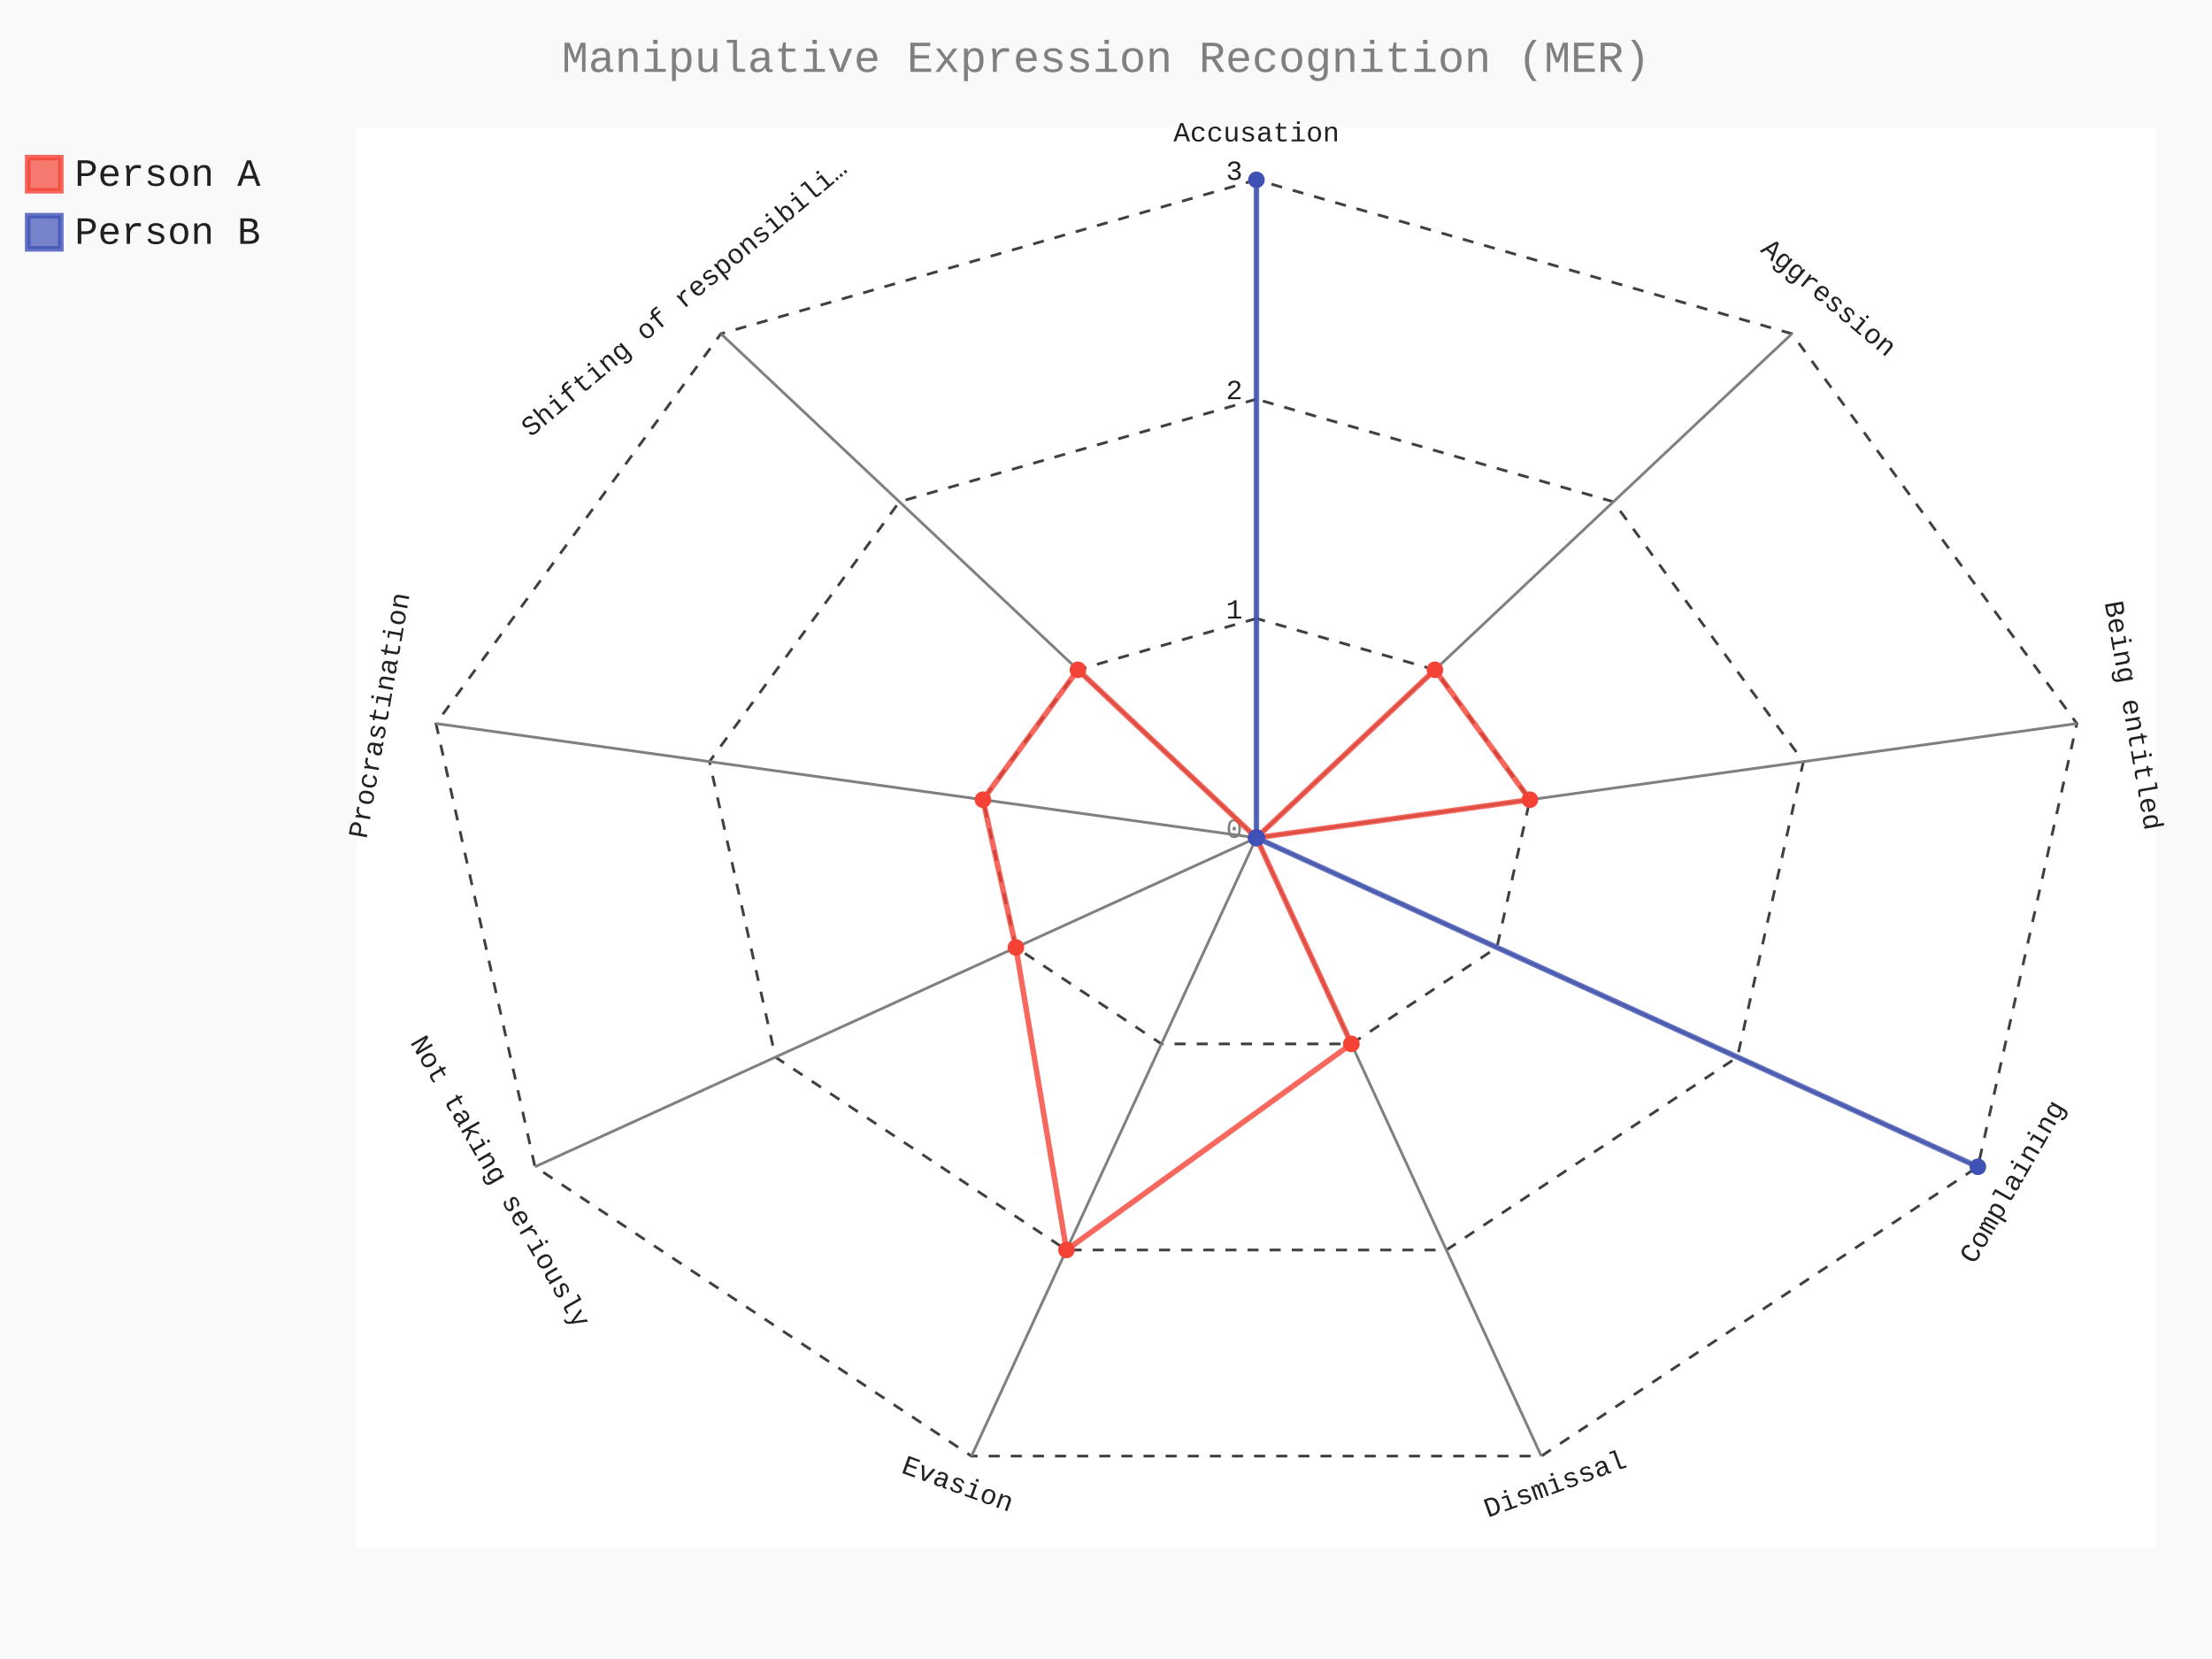
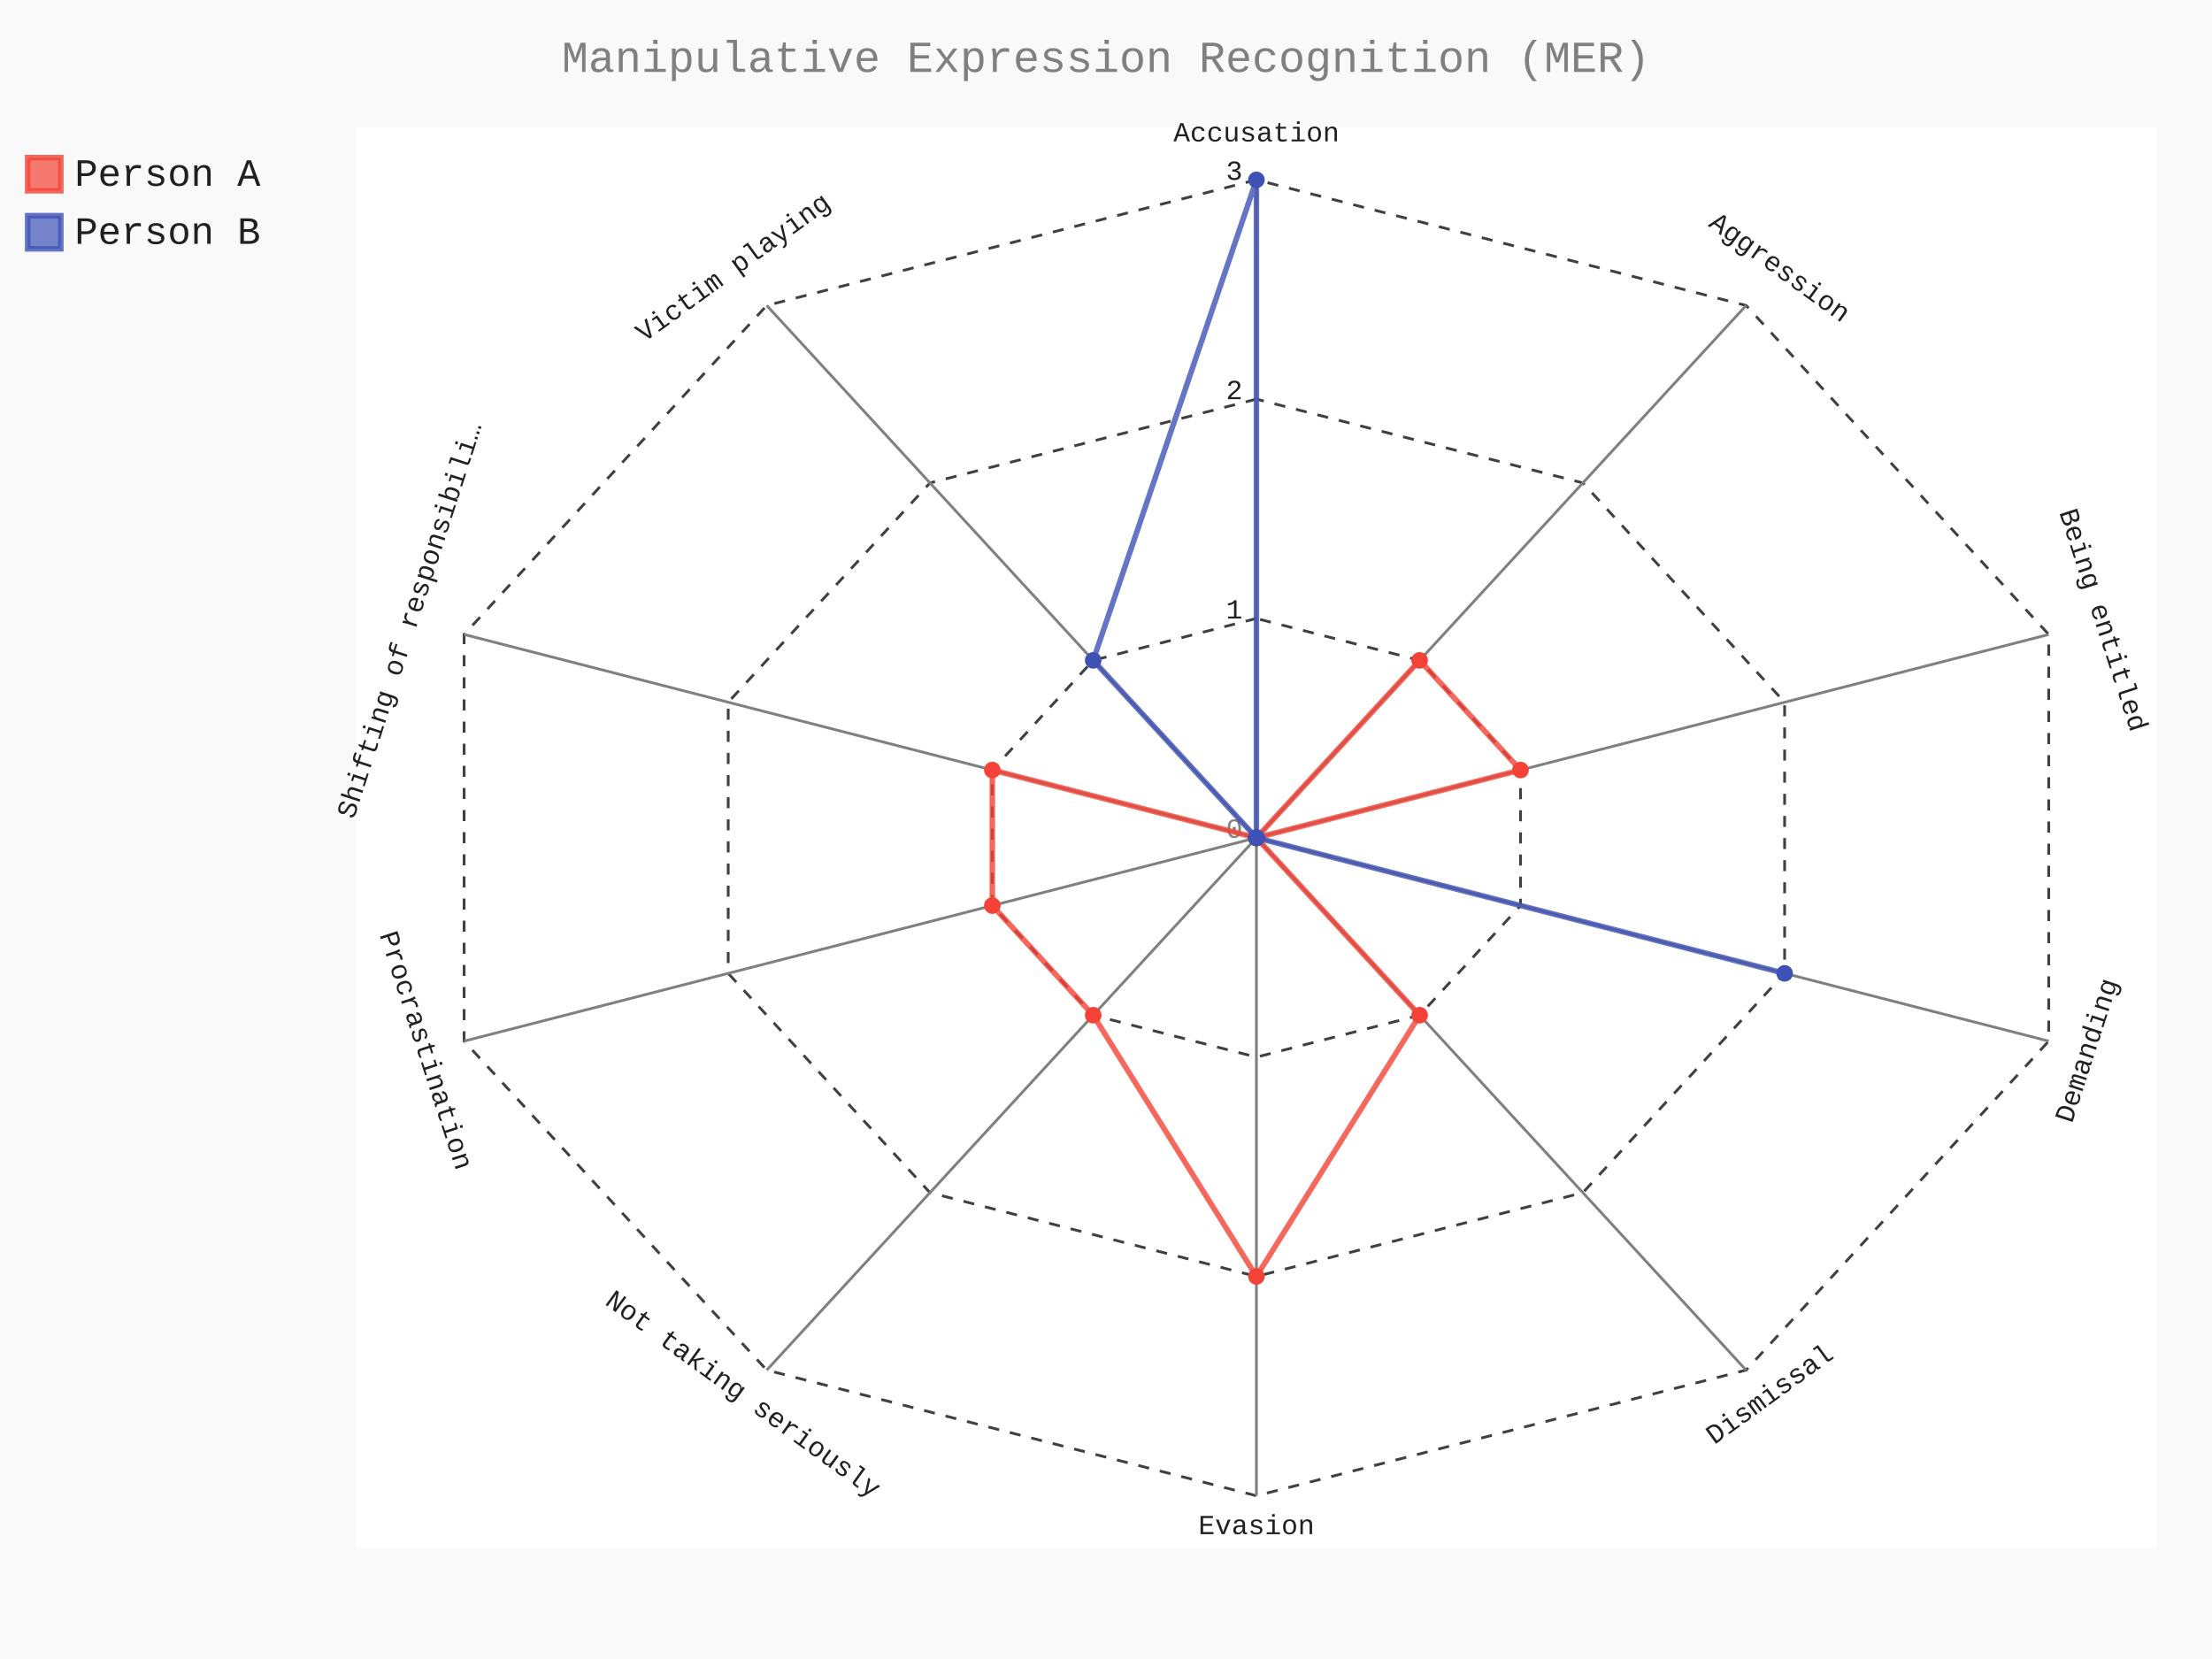
- <svg xmlns="http://www.w3.org/2000/svg" id="chart-44179fe8-6d25-45a8-a23e-4e6cc53408c3" class="pygal-chart" viewBox="0 0 800 600">
+ <svg xmlns="http://www.w3.org/2000/svg" id="chart-5645f249-b27e-4465-b848-4a9ed0529f18" class="pygal-chart" viewBox="0 0 800 600">
  <defs>
-     <style type="text/css">#chart-44179fe8-6d25-45a8-a23e-4e6cc53408c3{-webkit-user-select:none;-webkit-font-smoothing:antialiased;font-family:Consolas,"Liberation Mono",Menlo,Courier,monospace}#chart-44179fe8-6d25-45a8-a23e-4e6cc53408c3 .title{font-family:Consolas,"Liberation Mono",Menlo,Courier,monospace;font-size:16px}#chart-44179fe8-6d25-45a8-a23e-4e6cc53408c3 .legends .legend text{font-family:Consolas,"Liberation Mono",Menlo,Courier,monospace;font-size:14px}#chart-44179fe8-6d25-45a8-a23e-4e6cc53408c3 .axis text{font-family:Consolas,"Liberation Mono",Menlo,Courier,monospace;font-size:10px}#chart-44179fe8-6d25-45a8-a23e-4e6cc53408c3 .axis text.major{font-family:Consolas,"Liberation Mono",Menlo,Courier,monospace;font-size:10px}#chart-44179fe8-6d25-45a8-a23e-4e6cc53408c3 .text-overlay text.value{font-family:Consolas,"Liberation Mono",Menlo,Courier,monospace;font-size:16px}#chart-44179fe8-6d25-45a8-a23e-4e6cc53408c3 .text-overlay text.label{font-family:Consolas,"Liberation Mono",Menlo,Courier,monospace;font-size:10px}#chart-44179fe8-6d25-45a8-a23e-4e6cc53408c3 .tooltip{font-family:Consolas,"Liberation Mono",Menlo,Courier,monospace;font-size:14px}#chart-44179fe8-6d25-45a8-a23e-4e6cc53408c3 text.no_data{font-family:Consolas,"Liberation Mono",Menlo,Courier,monospace;font-size:64px}
- #chart-44179fe8-6d25-45a8-a23e-4e6cc53408c3{background-color:rgba(249,249,249,1)}#chart-44179fe8-6d25-45a8-a23e-4e6cc53408c3 path,#chart-44179fe8-6d25-45a8-a23e-4e6cc53408c3 line,#chart-44179fe8-6d25-45a8-a23e-4e6cc53408c3 rect,#chart-44179fe8-6d25-45a8-a23e-4e6cc53408c3 circle{-webkit-transition:150ms;-moz-transition:150ms;transition:150ms}#chart-44179fe8-6d25-45a8-a23e-4e6cc53408c3 .graph &gt; .background{fill:rgba(249,249,249,1)}#chart-44179fe8-6d25-45a8-a23e-4e6cc53408c3 .plot &gt; .background{fill:rgba(255,255,255,1)}#chart-44179fe8-6d25-45a8-a23e-4e6cc53408c3 .graph{fill:rgba(0,0,0,.87)}#chart-44179fe8-6d25-45a8-a23e-4e6cc53408c3 text.no_data{fill:rgba(128,128,128,1)}#chart-44179fe8-6d25-45a8-a23e-4e6cc53408c3 .title{fill:rgba(128,128,128,1)}#chart-44179fe8-6d25-45a8-a23e-4e6cc53408c3 .legends .legend text{fill:rgba(0,0,0,.87)}#chart-44179fe8-6d25-45a8-a23e-4e6cc53408c3 .legends .legend:hover text{fill:rgba(128,128,128,1)}#chart-44179fe8-6d25-45a8-a23e-4e6cc53408c3 .axis .line{stroke:rgba(128,128,128,1)}#chart-44179fe8-6d25-45a8-a23e-4e6cc53408c3 .axis .guide.line{stroke:rgba(0,0,0,.54)}#chart-44179fe8-6d25-45a8-a23e-4e6cc53408c3 .axis .major.line{stroke:rgba(0,0,0,.87)}#chart-44179fe8-6d25-45a8-a23e-4e6cc53408c3 .axis text.major{fill:rgba(128,128,128,1)}#chart-44179fe8-6d25-45a8-a23e-4e6cc53408c3 .axis.y .guides:hover .guide.line,#chart-44179fe8-6d25-45a8-a23e-4e6cc53408c3 .line-graph .axis.x .guides:hover .guide.line,#chart-44179fe8-6d25-45a8-a23e-4e6cc53408c3 .stackedline-graph .axis.x .guides:hover .guide.line,#chart-44179fe8-6d25-45a8-a23e-4e6cc53408c3 .xy-graph .axis.x .guides:hover .guide.line{stroke:rgba(128,128,128,1)}#chart-44179fe8-6d25-45a8-a23e-4e6cc53408c3 .axis .guides:hover text{fill:rgba(128,128,128,1)}#chart-44179fe8-6d25-45a8-a23e-4e6cc53408c3 .reactive{fill-opacity:.7;stroke-opacity:.8;stroke-width:2}#chart-44179fe8-6d25-45a8-a23e-4e6cc53408c3 .ci{stroke:rgba(0,0,0,.87)}#chart-44179fe8-6d25-45a8-a23e-4e6cc53408c3 .reactive.active,#chart-44179fe8-6d25-45a8-a23e-4e6cc53408c3 .active .reactive{fill-opacity:.8;stroke-opacity:.9;stroke-width:4}#chart-44179fe8-6d25-45a8-a23e-4e6cc53408c3 .ci .reactive.active{stroke-width:1.5}#chart-44179fe8-6d25-45a8-a23e-4e6cc53408c3 .series text{fill:rgba(128,128,128,1)}#chart-44179fe8-6d25-45a8-a23e-4e6cc53408c3 .tooltip rect{fill:rgba(255,255,255,1);stroke:rgba(128,128,128,1);-webkit-transition:opacity 150ms;-moz-transition:opacity 150ms;transition:opacity 150ms}#chart-44179fe8-6d25-45a8-a23e-4e6cc53408c3 .tooltip .label{fill:rgba(0,0,0,.87)}#chart-44179fe8-6d25-45a8-a23e-4e6cc53408c3 .tooltip .label{fill:rgba(0,0,0,.87)}#chart-44179fe8-6d25-45a8-a23e-4e6cc53408c3 .tooltip .legend{font-size:.8em;fill:rgba(0,0,0,.54)}#chart-44179fe8-6d25-45a8-a23e-4e6cc53408c3 .tooltip .x_label{font-size:.6em;fill:rgba(128,128,128,1)}#chart-44179fe8-6d25-45a8-a23e-4e6cc53408c3 .tooltip .xlink{font-size:.5em;text-decoration:underline}#chart-44179fe8-6d25-45a8-a23e-4e6cc53408c3 .tooltip .value{font-size:1.5em}#chart-44179fe8-6d25-45a8-a23e-4e6cc53408c3 .bound{font-size:.5em}#chart-44179fe8-6d25-45a8-a23e-4e6cc53408c3 .max-value{font-size:.75em;fill:rgba(0,0,0,.54)}#chart-44179fe8-6d25-45a8-a23e-4e6cc53408c3 .map-element{fill:rgba(255,255,255,1);stroke:rgba(0,0,0,.54) !important}#chart-44179fe8-6d25-45a8-a23e-4e6cc53408c3 .map-element .reactive{fill-opacity:inherit;stroke-opacity:inherit}#chart-44179fe8-6d25-45a8-a23e-4e6cc53408c3 .color-0,#chart-44179fe8-6d25-45a8-a23e-4e6cc53408c3 .color-0 a:visited{stroke:#F44336;fill:#F44336}#chart-44179fe8-6d25-45a8-a23e-4e6cc53408c3 .color-1,#chart-44179fe8-6d25-45a8-a23e-4e6cc53408c3 .color-1 a:visited{stroke:#3F51B5;fill:#3F51B5}#chart-44179fe8-6d25-45a8-a23e-4e6cc53408c3 .text-overlay .color-0 text{fill:black}#chart-44179fe8-6d25-45a8-a23e-4e6cc53408c3 .text-overlay .color-1 text{fill:black}
- #chart-44179fe8-6d25-45a8-a23e-4e6cc53408c3 text.no_data{text-anchor:middle}#chart-44179fe8-6d25-45a8-a23e-4e6cc53408c3 .guide.line{fill:none}#chart-44179fe8-6d25-45a8-a23e-4e6cc53408c3 .centered{text-anchor:middle}#chart-44179fe8-6d25-45a8-a23e-4e6cc53408c3 .title{text-anchor:middle}#chart-44179fe8-6d25-45a8-a23e-4e6cc53408c3 .legends .legend text{fill-opacity:1}#chart-44179fe8-6d25-45a8-a23e-4e6cc53408c3 .axis.x text{text-anchor:middle}#chart-44179fe8-6d25-45a8-a23e-4e6cc53408c3 .axis.x:not(.web) text[transform]{text-anchor:start}#chart-44179fe8-6d25-45a8-a23e-4e6cc53408c3 .axis.x:not(.web) text[transform].backwards{text-anchor:end}#chart-44179fe8-6d25-45a8-a23e-4e6cc53408c3 .axis.y text{text-anchor:end}#chart-44179fe8-6d25-45a8-a23e-4e6cc53408c3 .axis.y text[transform].backwards{text-anchor:start}#chart-44179fe8-6d25-45a8-a23e-4e6cc53408c3 .axis.y2 text{text-anchor:start}#chart-44179fe8-6d25-45a8-a23e-4e6cc53408c3 .axis.y2 text[transform].backwards{text-anchor:end}#chart-44179fe8-6d25-45a8-a23e-4e6cc53408c3 .axis .guide.line{stroke-dasharray:4,4;stroke:#404040}#chart-44179fe8-6d25-45a8-a23e-4e6cc53408c3 .axis .major.guide.line{stroke-dasharray:6,6;stroke:#808080}#chart-44179fe8-6d25-45a8-a23e-4e6cc53408c3 .horizontal .axis.y .guide.line,#chart-44179fe8-6d25-45a8-a23e-4e6cc53408c3 .horizontal .axis.y2 .guide.line,#chart-44179fe8-6d25-45a8-a23e-4e6cc53408c3 .vertical .axis.x .guide.line{opacity:0}#chart-44179fe8-6d25-45a8-a23e-4e6cc53408c3 .horizontal .axis.always_show .guide.line,#chart-44179fe8-6d25-45a8-a23e-4e6cc53408c3 .vertical .axis.always_show .guide.line{opacity:1 !important}#chart-44179fe8-6d25-45a8-a23e-4e6cc53408c3 .axis.y .guides:hover .guide.line,#chart-44179fe8-6d25-45a8-a23e-4e6cc53408c3 .axis.y2 .guides:hover .guide.line,#chart-44179fe8-6d25-45a8-a23e-4e6cc53408c3 .axis.x .guides:hover .guide.line{opacity:1}#chart-44179fe8-6d25-45a8-a23e-4e6cc53408c3 .axis .guides:hover text{opacity:1}#chart-44179fe8-6d25-45a8-a23e-4e6cc53408c3 .nofill{fill:none}#chart-44179fe8-6d25-45a8-a23e-4e6cc53408c3 .subtle-fill{fill-opacity:.2}#chart-44179fe8-6d25-45a8-a23e-4e6cc53408c3 .dot{stroke-width:1px;fill-opacity:1;stroke-opacity:1}#chart-44179fe8-6d25-45a8-a23e-4e6cc53408c3 .dot.active{stroke-width:5px}#chart-44179fe8-6d25-45a8-a23e-4e6cc53408c3 .dot.negative{fill:transparent}#chart-44179fe8-6d25-45a8-a23e-4e6cc53408c3 text,#chart-44179fe8-6d25-45a8-a23e-4e6cc53408c3 tspan{stroke:none !important}#chart-44179fe8-6d25-45a8-a23e-4e6cc53408c3 .series text.active{opacity:1}#chart-44179fe8-6d25-45a8-a23e-4e6cc53408c3 .tooltip rect{fill-opacity:.95;stroke-width:.5}#chart-44179fe8-6d25-45a8-a23e-4e6cc53408c3 .tooltip text{fill-opacity:1}#chart-44179fe8-6d25-45a8-a23e-4e6cc53408c3 .showable{visibility:hidden}#chart-44179fe8-6d25-45a8-a23e-4e6cc53408c3 .showable.shown{visibility:visible}#chart-44179fe8-6d25-45a8-a23e-4e6cc53408c3 .gauge-background{fill:rgba(229,229,229,1);stroke:none}#chart-44179fe8-6d25-45a8-a23e-4e6cc53408c3 .bg-lines{stroke:rgba(249,249,249,1);stroke-width:2px}</style>
+     <style type="text/css">#chart-5645f249-b27e-4465-b848-4a9ed0529f18{-webkit-user-select:none;-webkit-font-smoothing:antialiased;font-family:Consolas,"Liberation Mono",Menlo,Courier,monospace}#chart-5645f249-b27e-4465-b848-4a9ed0529f18 .title{font-family:Consolas,"Liberation Mono",Menlo,Courier,monospace;font-size:16px}#chart-5645f249-b27e-4465-b848-4a9ed0529f18 .legends .legend text{font-family:Consolas,"Liberation Mono",Menlo,Courier,monospace;font-size:14px}#chart-5645f249-b27e-4465-b848-4a9ed0529f18 .axis text{font-family:Consolas,"Liberation Mono",Menlo,Courier,monospace;font-size:10px}#chart-5645f249-b27e-4465-b848-4a9ed0529f18 .axis text.major{font-family:Consolas,"Liberation Mono",Menlo,Courier,monospace;font-size:10px}#chart-5645f249-b27e-4465-b848-4a9ed0529f18 .text-overlay text.value{font-family:Consolas,"Liberation Mono",Menlo,Courier,monospace;font-size:16px}#chart-5645f249-b27e-4465-b848-4a9ed0529f18 .text-overlay text.label{font-family:Consolas,"Liberation Mono",Menlo,Courier,monospace;font-size:10px}#chart-5645f249-b27e-4465-b848-4a9ed0529f18 .tooltip{font-family:Consolas,"Liberation Mono",Menlo,Courier,monospace;font-size:14px}#chart-5645f249-b27e-4465-b848-4a9ed0529f18 text.no_data{font-family:Consolas,"Liberation Mono",Menlo,Courier,monospace;font-size:64px}
+ #chart-5645f249-b27e-4465-b848-4a9ed0529f18{background-color:rgba(249,249,249,1)}#chart-5645f249-b27e-4465-b848-4a9ed0529f18 path,#chart-5645f249-b27e-4465-b848-4a9ed0529f18 line,#chart-5645f249-b27e-4465-b848-4a9ed0529f18 rect,#chart-5645f249-b27e-4465-b848-4a9ed0529f18 circle{-webkit-transition:150ms;-moz-transition:150ms;transition:150ms}#chart-5645f249-b27e-4465-b848-4a9ed0529f18 .graph &gt; .background{fill:rgba(249,249,249,1)}#chart-5645f249-b27e-4465-b848-4a9ed0529f18 .plot &gt; .background{fill:rgba(255,255,255,1)}#chart-5645f249-b27e-4465-b848-4a9ed0529f18 .graph{fill:rgba(0,0,0,.87)}#chart-5645f249-b27e-4465-b848-4a9ed0529f18 text.no_data{fill:rgba(128,128,128,1)}#chart-5645f249-b27e-4465-b848-4a9ed0529f18 .title{fill:rgba(128,128,128,1)}#chart-5645f249-b27e-4465-b848-4a9ed0529f18 .legends .legend text{fill:rgba(0,0,0,.87)}#chart-5645f249-b27e-4465-b848-4a9ed0529f18 .legends .legend:hover text{fill:rgba(128,128,128,1)}#chart-5645f249-b27e-4465-b848-4a9ed0529f18 .axis .line{stroke:rgba(128,128,128,1)}#chart-5645f249-b27e-4465-b848-4a9ed0529f18 .axis .guide.line{stroke:rgba(0,0,0,.54)}#chart-5645f249-b27e-4465-b848-4a9ed0529f18 .axis .major.line{stroke:rgba(0,0,0,.87)}#chart-5645f249-b27e-4465-b848-4a9ed0529f18 .axis text.major{fill:rgba(128,128,128,1)}#chart-5645f249-b27e-4465-b848-4a9ed0529f18 .axis.y .guides:hover .guide.line,#chart-5645f249-b27e-4465-b848-4a9ed0529f18 .line-graph .axis.x .guides:hover .guide.line,#chart-5645f249-b27e-4465-b848-4a9ed0529f18 .stackedline-graph .axis.x .guides:hover .guide.line,#chart-5645f249-b27e-4465-b848-4a9ed0529f18 .xy-graph .axis.x .guides:hover .guide.line{stroke:rgba(128,128,128,1)}#chart-5645f249-b27e-4465-b848-4a9ed0529f18 .axis .guides:hover text{fill:rgba(128,128,128,1)}#chart-5645f249-b27e-4465-b848-4a9ed0529f18 .reactive{fill-opacity:.7;stroke-opacity:.8;stroke-width:2}#chart-5645f249-b27e-4465-b848-4a9ed0529f18 .ci{stroke:rgba(0,0,0,.87)}#chart-5645f249-b27e-4465-b848-4a9ed0529f18 .reactive.active,#chart-5645f249-b27e-4465-b848-4a9ed0529f18 .active .reactive{fill-opacity:.8;stroke-opacity:.9;stroke-width:4}#chart-5645f249-b27e-4465-b848-4a9ed0529f18 .ci .reactive.active{stroke-width:1.5}#chart-5645f249-b27e-4465-b848-4a9ed0529f18 .series text{fill:rgba(128,128,128,1)}#chart-5645f249-b27e-4465-b848-4a9ed0529f18 .tooltip rect{fill:rgba(255,255,255,1);stroke:rgba(128,128,128,1);-webkit-transition:opacity 150ms;-moz-transition:opacity 150ms;transition:opacity 150ms}#chart-5645f249-b27e-4465-b848-4a9ed0529f18 .tooltip .label{fill:rgba(0,0,0,.87)}#chart-5645f249-b27e-4465-b848-4a9ed0529f18 .tooltip .label{fill:rgba(0,0,0,.87)}#chart-5645f249-b27e-4465-b848-4a9ed0529f18 .tooltip .legend{font-size:.8em;fill:rgba(0,0,0,.54)}#chart-5645f249-b27e-4465-b848-4a9ed0529f18 .tooltip .x_label{font-size:.6em;fill:rgba(128,128,128,1)}#chart-5645f249-b27e-4465-b848-4a9ed0529f18 .tooltip .xlink{font-size:.5em;text-decoration:underline}#chart-5645f249-b27e-4465-b848-4a9ed0529f18 .tooltip .value{font-size:1.5em}#chart-5645f249-b27e-4465-b848-4a9ed0529f18 .bound{font-size:.5em}#chart-5645f249-b27e-4465-b848-4a9ed0529f18 .max-value{font-size:.75em;fill:rgba(0,0,0,.54)}#chart-5645f249-b27e-4465-b848-4a9ed0529f18 .map-element{fill:rgba(255,255,255,1);stroke:rgba(0,0,0,.54) !important}#chart-5645f249-b27e-4465-b848-4a9ed0529f18 .map-element .reactive{fill-opacity:inherit;stroke-opacity:inherit}#chart-5645f249-b27e-4465-b848-4a9ed0529f18 .color-0,#chart-5645f249-b27e-4465-b848-4a9ed0529f18 .color-0 a:visited{stroke:#F44336;fill:#F44336}#chart-5645f249-b27e-4465-b848-4a9ed0529f18 .color-1,#chart-5645f249-b27e-4465-b848-4a9ed0529f18 .color-1 a:visited{stroke:#3F51B5;fill:#3F51B5}#chart-5645f249-b27e-4465-b848-4a9ed0529f18 .text-overlay .color-0 text{fill:black}#chart-5645f249-b27e-4465-b848-4a9ed0529f18 .text-overlay .color-1 text{fill:black}
+ #chart-5645f249-b27e-4465-b848-4a9ed0529f18 text.no_data{text-anchor:middle}#chart-5645f249-b27e-4465-b848-4a9ed0529f18 .guide.line{fill:none}#chart-5645f249-b27e-4465-b848-4a9ed0529f18 .centered{text-anchor:middle}#chart-5645f249-b27e-4465-b848-4a9ed0529f18 .title{text-anchor:middle}#chart-5645f249-b27e-4465-b848-4a9ed0529f18 .legends .legend text{fill-opacity:1}#chart-5645f249-b27e-4465-b848-4a9ed0529f18 .axis.x text{text-anchor:middle}#chart-5645f249-b27e-4465-b848-4a9ed0529f18 .axis.x:not(.web) text[transform]{text-anchor:start}#chart-5645f249-b27e-4465-b848-4a9ed0529f18 .axis.x:not(.web) text[transform].backwards{text-anchor:end}#chart-5645f249-b27e-4465-b848-4a9ed0529f18 .axis.y text{text-anchor:end}#chart-5645f249-b27e-4465-b848-4a9ed0529f18 .axis.y text[transform].backwards{text-anchor:start}#chart-5645f249-b27e-4465-b848-4a9ed0529f18 .axis.y2 text{text-anchor:start}#chart-5645f249-b27e-4465-b848-4a9ed0529f18 .axis.y2 text[transform].backwards{text-anchor:end}#chart-5645f249-b27e-4465-b848-4a9ed0529f18 .axis .guide.line{stroke-dasharray:4,4;stroke:#404040}#chart-5645f249-b27e-4465-b848-4a9ed0529f18 .axis .major.guide.line{stroke-dasharray:6,6;stroke:#808080}#chart-5645f249-b27e-4465-b848-4a9ed0529f18 .horizontal .axis.y .guide.line,#chart-5645f249-b27e-4465-b848-4a9ed0529f18 .horizontal .axis.y2 .guide.line,#chart-5645f249-b27e-4465-b848-4a9ed0529f18 .vertical .axis.x .guide.line{opacity:0}#chart-5645f249-b27e-4465-b848-4a9ed0529f18 .horizontal .axis.always_show .guide.line,#chart-5645f249-b27e-4465-b848-4a9ed0529f18 .vertical .axis.always_show .guide.line{opacity:1 !important}#chart-5645f249-b27e-4465-b848-4a9ed0529f18 .axis.y .guides:hover .guide.line,#chart-5645f249-b27e-4465-b848-4a9ed0529f18 .axis.y2 .guides:hover .guide.line,#chart-5645f249-b27e-4465-b848-4a9ed0529f18 .axis.x .guides:hover .guide.line{opacity:1}#chart-5645f249-b27e-4465-b848-4a9ed0529f18 .axis .guides:hover text{opacity:1}#chart-5645f249-b27e-4465-b848-4a9ed0529f18 .nofill{fill:none}#chart-5645f249-b27e-4465-b848-4a9ed0529f18 .subtle-fill{fill-opacity:.2}#chart-5645f249-b27e-4465-b848-4a9ed0529f18 .dot{stroke-width:1px;fill-opacity:1;stroke-opacity:1}#chart-5645f249-b27e-4465-b848-4a9ed0529f18 .dot.active{stroke-width:5px}#chart-5645f249-b27e-4465-b848-4a9ed0529f18 .dot.negative{fill:transparent}#chart-5645f249-b27e-4465-b848-4a9ed0529f18 text,#chart-5645f249-b27e-4465-b848-4a9ed0529f18 tspan{stroke:none !important}#chart-5645f249-b27e-4465-b848-4a9ed0529f18 .series text.active{opacity:1}#chart-5645f249-b27e-4465-b848-4a9ed0529f18 .tooltip rect{fill-opacity:.95;stroke-width:.5}#chart-5645f249-b27e-4465-b848-4a9ed0529f18 .tooltip text{fill-opacity:1}#chart-5645f249-b27e-4465-b848-4a9ed0529f18 .showable{visibility:hidden}#chart-5645f249-b27e-4465-b848-4a9ed0529f18 .showable.shown{visibility:visible}#chart-5645f249-b27e-4465-b848-4a9ed0529f18 .gauge-background{fill:rgba(229,229,229,1);stroke:none}#chart-5645f249-b27e-4465-b848-4a9ed0529f18 .bg-lines{stroke:rgba(249,249,249,1);stroke-width:2px}</style>
  </defs>
  <g class="graph radar-graph vertical">
    <rect x="0" y="0" width="800" height="600" class="background" />
    <g transform="translate(129, 46)" class="plot">
      <rect x="0" y="0" width="650.8" height="514" class="background" />
      <g class="axis y web">
        <g class="guides">
-           <path d="M325.4 19.037 L131.73 74.71 28.681 215.678 64.47 375.981 222.351 480.612 428.449 480.612 586.33 375.981 622.119 215.678 519.07 74.71 325.4 19.037 Z" class="guide line" />
+           <path d="M325.4 19.037 L148.302 64.484 38.85 183.465 38.85 330.535 148.302 449.516 325.4 494.963 502.498 449.516 611.95 330.535 611.95 183.465 502.498 64.484 325.4 19.037 Z" class="guide line" />
          <text x="320.4" y="19.037" class="">3</text>
        </g>
        <g class="guides">
-           <path d="M325.4 98.358 L196.287 135.473 127.587 229.452 151.447 336.321 256.7 406.075 394.1 406.075 499.353 336.321 523.213 229.452 454.513 135.473 325.4 98.358 Z" class="guide line" />
+           <path d="M325.4 98.358 L207.335 128.656 134.367 207.977 134.367 306.023 207.335 385.344 325.4 415.642 443.465 385.344 516.433 306.023 516.433 207.977 443.465 128.656 325.4 98.358 Z" class="guide line" />
          <text x="320.4" y="98.358" class="">2</text>
        </g>
        <g class="guides">
-           <path d="M325.4 177.679 L260.843 196.237 226.494 243.226 238.423 296.66 291.05 331.537 359.75 331.537 412.377 296.66 424.306 243.226 389.957 196.237 325.4 177.679 Z" class="guide line" />
+           <path d="M325.4 177.679 L266.367 192.828 229.883 232.488 229.883 281.512 266.367 321.172 325.4 336.321 384.433 321.172 420.917 281.512 420.917 232.488 384.433 192.828 325.4 177.679 Z" class="guide line" />
          <text x="320.4" y="177.679" class="">1</text>
        </g>
        <g class="guides">
-           <path d="M325.4 257 L325.4 257 325.4 257 325.4 257 325.4 257 325.4 257 325.4 257 325.4 257 325.4 257 325.4 257 Z" class="major guide line" />
+           <path d="M325.4 257 L325.4 257 325.4 257 325.4 257 325.4 257 325.4 257 325.4 257 325.4 257 325.4 257 325.4 257 325.4 257 Z" class="major guide line" />
          <text x="320.4" y="257.0" class="major">0</text>
        </g>
      </g>
      <g class="axis x web">
        <g class="guides">
          <path d="M325.4 257 L325.4 19.037" class="line" />
          <text x="325.4" y="5.14" class="" transform="rotate(0 325.4 5.14)">Accusation</text>
        </g>
        <g class="guides">
-           <path d="M325.4 257 L131.73 74.71" class="line" />
-           <text x="120.42" y="64.064" class="" transform="rotate(-40 120.4202 64.06405)">Shifting of responsibili…</text>
+           <path d="M325.4 257 L148.302 64.484" class="line" />
+           <text x="137.96" y="53.241" class="" transform="rotate(-36 137.96 53.24098)">Victim playing</text>
        </g>
        <g class="guides">
-           <path d="M325.4 257 L28.681 215.678" class="line" />
-           <text x="11.353" y="213.265" class="" transform="rotate(-80 11.35269 213.265)">Procrastination</text>
+           <path d="M325.4 257 L38.85 183.465" class="line" />
+           <text x="22.116" y="179.171" class="" transform="rotate(-72 22.11568 179.171)">Shifting of responsibili…</text>
        </g>
        <g class="guides">
-           <path d="M325.4 257 L64.47 375.981" class="line" />
-           <text x="49.231" y="382.93" class="" transform="rotate(-300 49.23143 382.93)">Not taking seriously</text>
+           <path d="M325.4 257 L38.85 330.535" class="line" />
+           <text x="22.116" y="334.829" class="" transform="rotate(-288 22.11568 334.829)">Procrastination</text>
        </g>
        <g class="guides">
-           <path d="M325.4 257 L222.351 480.612" class="line" />
-           <text x="216.333" y="493.671" class="" transform="rotate(-340 216.3325 493.671)">Evasion</text>
+           <path d="M325.4 257 L148.302 449.516" class="line" />
+           <text x="137.96" y="460.759" class="" transform="rotate(-324 137.96 460.759)">Not taking seriously</text>
        </g>
        <g class="guides">
-           <path d="M325.4 257 L428.449 480.612" class="line" />
-           <text x="434.467" y="493.671" class="" transform="rotate(-380 434.4675 493.671)">Dismissal</text>
+           <path d="M325.4 257 L325.4 494.963" class="line" />
+           <text x="325.4" y="508.86" class="" transform="rotate(-360 325.4 508.86)">Evasion</text>
        </g>
        <g class="guides">
-           <path d="M325.4 257 L586.33 375.981" class="line" />
-           <text x="601.569" y="382.93" class="" transform="rotate(-420 601.5686 382.93)">Complaining</text>
+           <path d="M325.4 257 L502.498 449.516" class="line" />
+           <text x="512.84" y="460.759" class="" transform="rotate(-396 512.84 460.759)">Dismissal</text>
        </g>
        <g class="guides">
-           <path d="M325.4 257 L622.119 215.678" class="line" />
-           <text x="639.447" y="213.265" class="" transform="rotate(-280 639.4473 213.265)">Being entitled</text>
+           <path d="M325.4 257 L611.95 330.535" class="line" />
+           <text x="628.684" y="334.829" class="" transform="rotate(-432 628.6843 334.829)">Demanding</text>
        </g>
        <g class="guides">
-           <path d="M325.4 257 L519.07 74.71" class="line" />
-           <text x="530.38" y="64.064" class="" transform="rotate(-320 530.3798 64.06405)">Aggression</text>
+           <path d="M325.4 257 L611.95 183.465" class="line" />
+           <text x="628.684" y="179.171" class="" transform="rotate(-288 628.6843 179.171)">Being entitled</text>
+         </g>
+         <g class="guides">
+           <path d="M325.4 257 L502.498 64.484" class="line" />
+           <text x="512.84" y="53.241" class="" transform="rotate(-324 512.84 53.24098)">Aggression</text>
        </g>
      </g>
      <g class="series serie-0 color-0">
-         <path d="M325.4 257 L260.843 196.237 226.494 243.226 238.423 296.66 256.7 406.075 359.75 331.537 325.4 257 424.306 243.226 389.957 196.237 Z" class="line reactive nofill" />
+         <path d="M325.4 257 L325.4 257 229.883 232.488 229.883 281.512 266.367 321.172 325.4 415.642 384.433 321.172 325.4 257 420.917 232.488 384.433 192.828 Z" class="line reactive nofill" />
      </g>
      <g class="series serie-1 color-1">
-         <path d="M325.4 19.037 L325.4 257 325.4 257 325.4 257 325.4 257 325.4 257 586.33 375.981 325.4 257 325.4 257 Z" class="line reactive nofill" />
+         <path d="M325.4 19.037 L266.367 192.828 325.4 257 325.4 257 325.4 257 325.4 257 325.4 257 516.433 306.023 325.4 257 325.4 257 Z" class="line reactive nofill" />
      </g>
    </g>
    <g class="titles">
      <text x="400.0" y="26" class="title plot_title">Manipulative Expression Recognition (MER)</text>
    </g>
    <g transform="translate(129, 46)" class="plot overlay">
      <g class="series serie-0 color-0">
        <g class="dots">
          <circle cx="325.4" cy="257.0" r="2.5" class="dot reactive tooltip-trigger" />
        </g>
        <g class="dots">
-           <circle cx="260.843" cy="196.237" r="2.5" class="dot reactive tooltip-trigger" />
+           <circle cx="325.4" cy="257.0" r="2.5" class="dot reactive tooltip-trigger" />
        </g>
        <g class="dots">
-           <circle cx="226.494" cy="243.226" r="2.5" class="dot reactive tooltip-trigger" />
+           <circle cx="229.883" cy="232.488" r="2.5" class="dot reactive tooltip-trigger" />
        </g>
        <g class="dots">
-           <circle cx="238.423" cy="296.66" r="2.5" class="dot reactive tooltip-trigger" />
+           <circle cx="229.883" cy="281.512" r="2.5" class="dot reactive tooltip-trigger" />
        </g>
        <g class="dots">
-           <circle cx="256.7" cy="406.075" r="2.5" class="dot reactive tooltip-trigger" />
+           <circle cx="266.367" cy="321.172" r="2.5" class="dot reactive tooltip-trigger" />
        </g>
        <g class="dots">
-           <circle cx="359.75" cy="331.537" r="2.5" class="dot reactive tooltip-trigger" />
+           <circle cx="325.4" cy="415.642" r="2.5" class="dot reactive tooltip-trigger" />
+         </g>
+         <g class="dots">
+           <circle cx="384.433" cy="321.172" r="2.5" class="dot reactive tooltip-trigger" />
        </g>
        <g class="dots">
          <circle cx="325.4" cy="257.0" r="2.5" class="dot reactive tooltip-trigger" />
        </g>
        <g class="dots">
-           <circle cx="424.306" cy="243.226" r="2.5" class="dot reactive tooltip-trigger" />
+           <circle cx="420.917" cy="232.488" r="2.5" class="dot reactive tooltip-trigger" />
        </g>
        <g class="dots">
-           <circle cx="389.957" cy="196.237" r="2.5" class="dot reactive tooltip-trigger" />
+           <circle cx="384.433" cy="192.828" r="2.5" class="dot reactive tooltip-trigger" />
        </g>
      </g>
      <g class="series serie-1 color-1">
        <g class="dots">
          <circle cx="325.4" cy="19.037" r="2.5" class="dot reactive tooltip-trigger" />
+         </g>
+         <g class="dots">
+           <circle cx="266.367" cy="192.828" r="2.5" class="dot reactive tooltip-trigger" />
        </g>
        <g class="dots">
          <circle cx="325.4" cy="257.0" r="2.5" class="dot reactive tooltip-trigger" />
        </g>
        <g class="dots">
          <circle cx="325.4" cy="257.0" r="2.5" class="dot reactive tooltip-trigger" />
        </g>
        <g class="dots">
          <circle cx="325.4" cy="257.0" r="2.5" class="dot reactive tooltip-trigger" />
        </g>
        <g class="dots">
          <circle cx="325.4" cy="257.0" r="2.5" class="dot reactive tooltip-trigger" />
        </g>
        <g class="dots">
          <circle cx="325.4" cy="257.0" r="2.5" class="dot reactive tooltip-trigger" />
        </g>
        <g class="dots">
-           <circle cx="586.33" cy="375.981" r="2.5" class="dot reactive tooltip-trigger" />
+           <circle cx="516.433" cy="306.023" r="2.5" class="dot reactive tooltip-trigger" />
        </g>
        <g class="dots">
          <circle cx="325.4" cy="257.0" r="2.5" class="dot reactive tooltip-trigger" />
        </g>
        <g class="dots">
          <circle cx="325.4" cy="257.0" r="2.5" class="dot reactive tooltip-trigger" />
        </g>
      </g>
    </g>
    <g transform="translate(129, 46)" class="plot text-overlay">
      <g class="series serie-0 color-0" />
      <g class="series serie-1 color-1" />
    </g>
    <g transform="translate(129, 46)" class="plot tooltip-overlay">
      <g transform="translate(0 0)" style="opacity: 0" class="tooltip">
        <rect rx="0" ry="0" width="0" height="0" class="tooltip-box" />
        <g class="text" />
      </g>
    </g>
    <g transform="translate(10, 56)" class="legends">
      <g id="activate-serie-0" class="legend reactive activate-serie">
        <rect x="0.0" y="1.0" width="12" height="12" class="color-0 reactive" />
        <text x="17.0" y="11.2">Person A</text>
      </g>
      <g id="activate-serie-1" class="legend reactive activate-serie">
        <rect x="0.0" y="22.0" width="12" height="12" class="color-1 reactive" />
        <text x="17.0" y="32.2">Person B</text>
      </g>
    </g>
    <g transform="translate(790, 56)" class="legends" />
  </g>
</svg>
